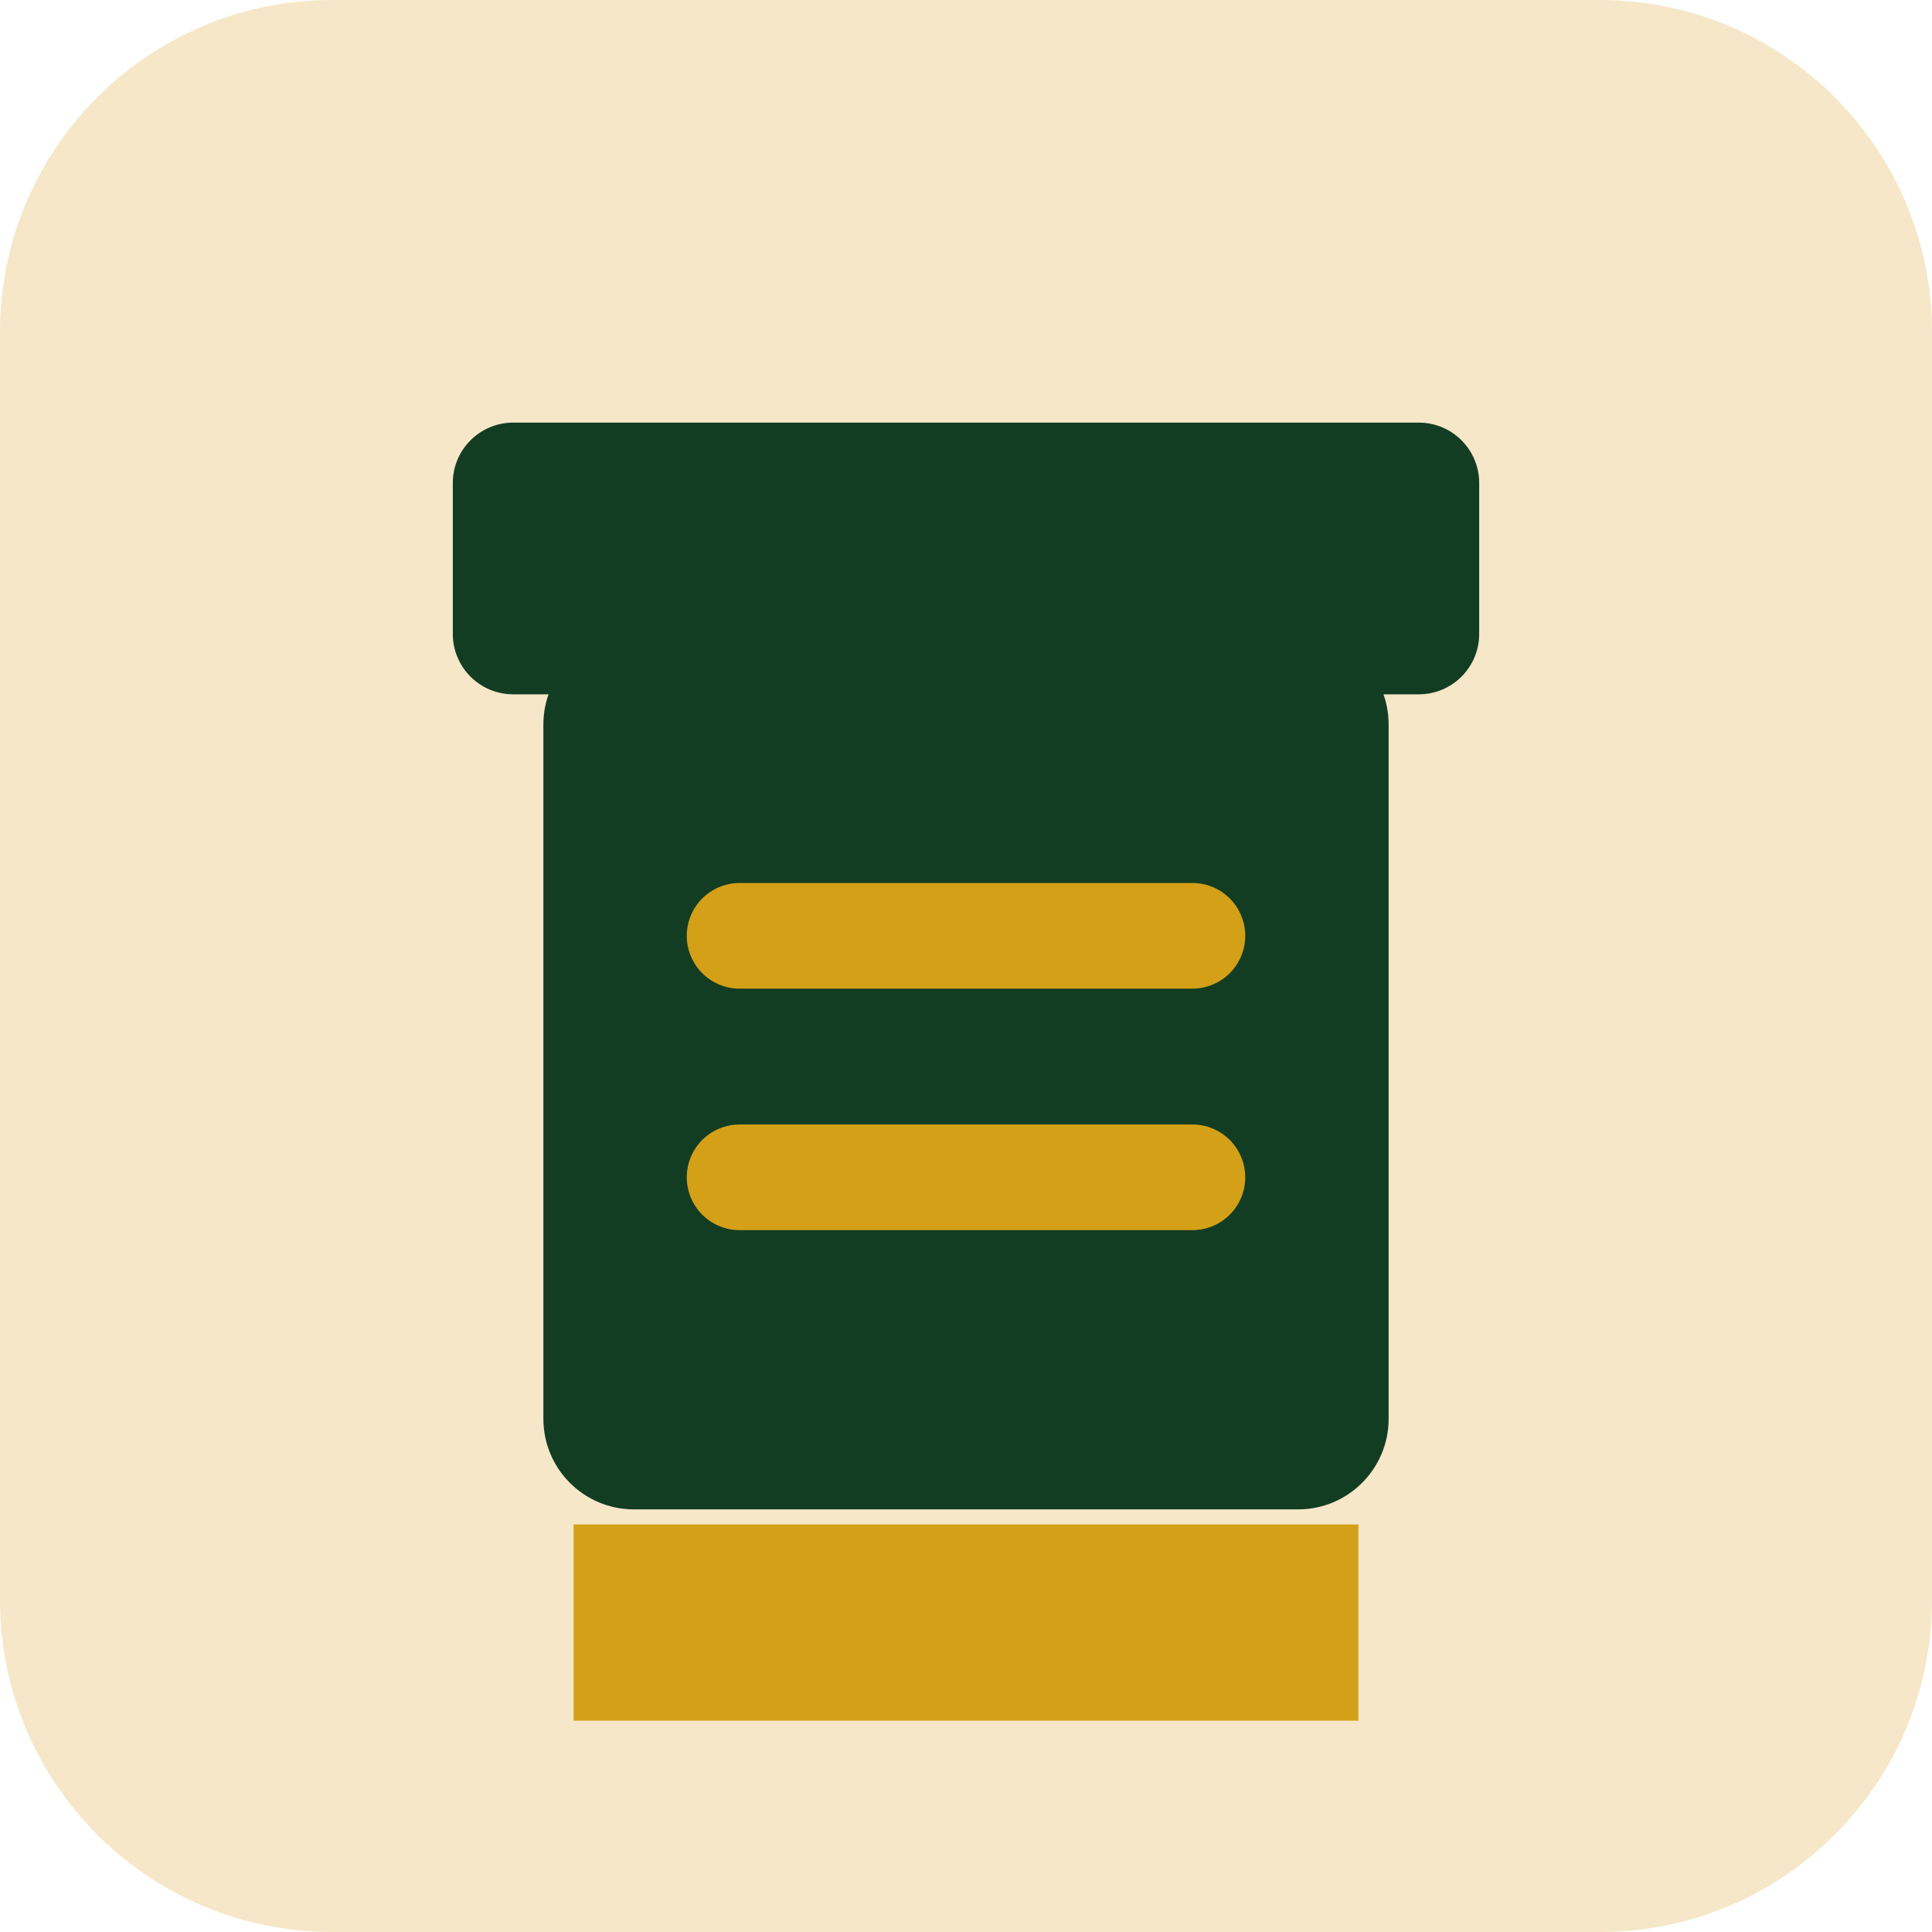
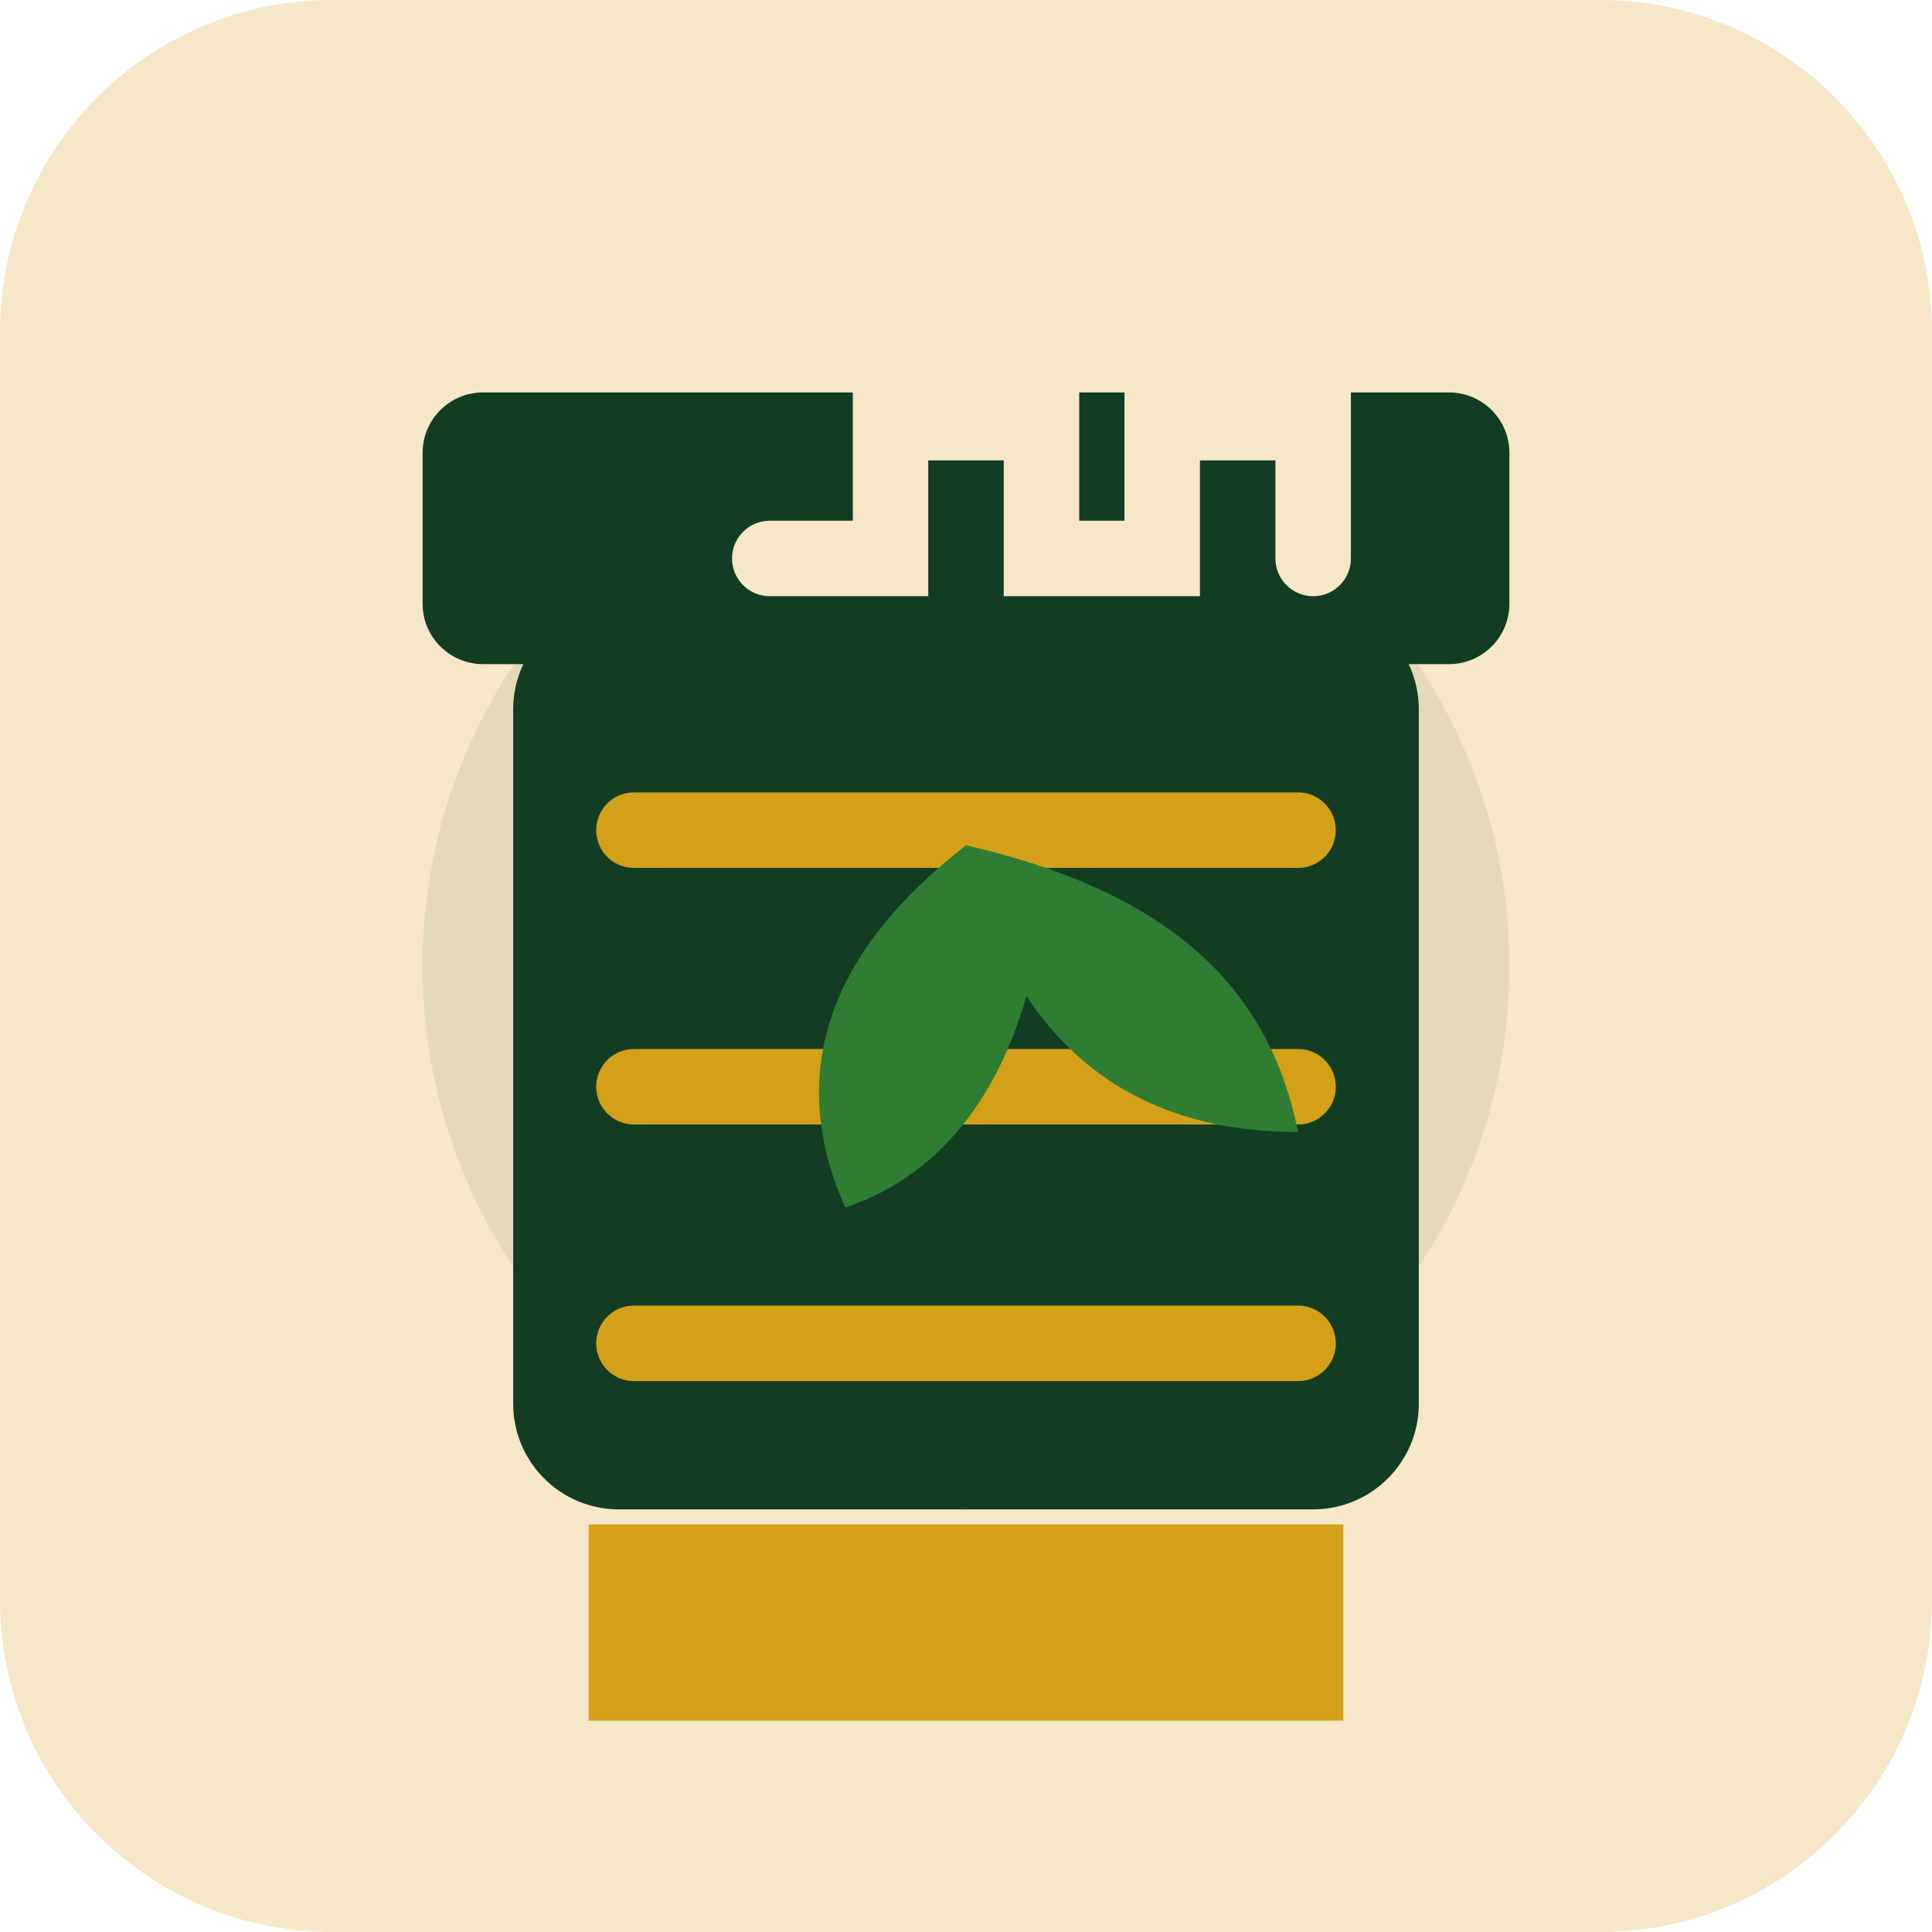
<svg xmlns="http://www.w3.org/2000/svg" viewBox="0 0 128 128">
  <rect width="128" height="128" rx="22" fill="#F5E7C8" />
-   <rect x="36" y="42" width="56" height="58" rx="6" fill="#123D23" />
-   <rect x="30" y="28" width="68" height="18" rx="4" fill="#123D23" />
-   <rect x="38" y="101" width="52" height="13" fill="#D4A017" />
-   <path d="M49 62h30M49 78h30" stroke="#D4A017" stroke-width="7" stroke-linecap="round" />
+   <circle cx="64" cy="64" r="36" fill="#123D23" opacity=".08" />
+   <rect x="34" y="40" width="60" height="60" rx="7" fill="#123D23" />
+   <rect x="28" y="26" width="72" height="18" rx="4" fill="#123D23" />
+   <rect x="39" y="101" width="50" height="13" fill="#D4A017" />
+   <path d="M42 55h44M42 72h44M42 89h44" stroke="#D4A017" stroke-width="5" stroke-linecap="round" />
+   <path d="M51 37h8v-9h10v9h8v-9h10v9" fill="none" stroke="#F5E7C8" stroke-width="5" stroke-linecap="round" />
+   <path d="M64 56c-9 7-12 15-8 24 6-2 10-7 12-14 4 6 10 9 18 9-2-10-9-16-22-19Z" fill="#2E7D32" />
</svg>
